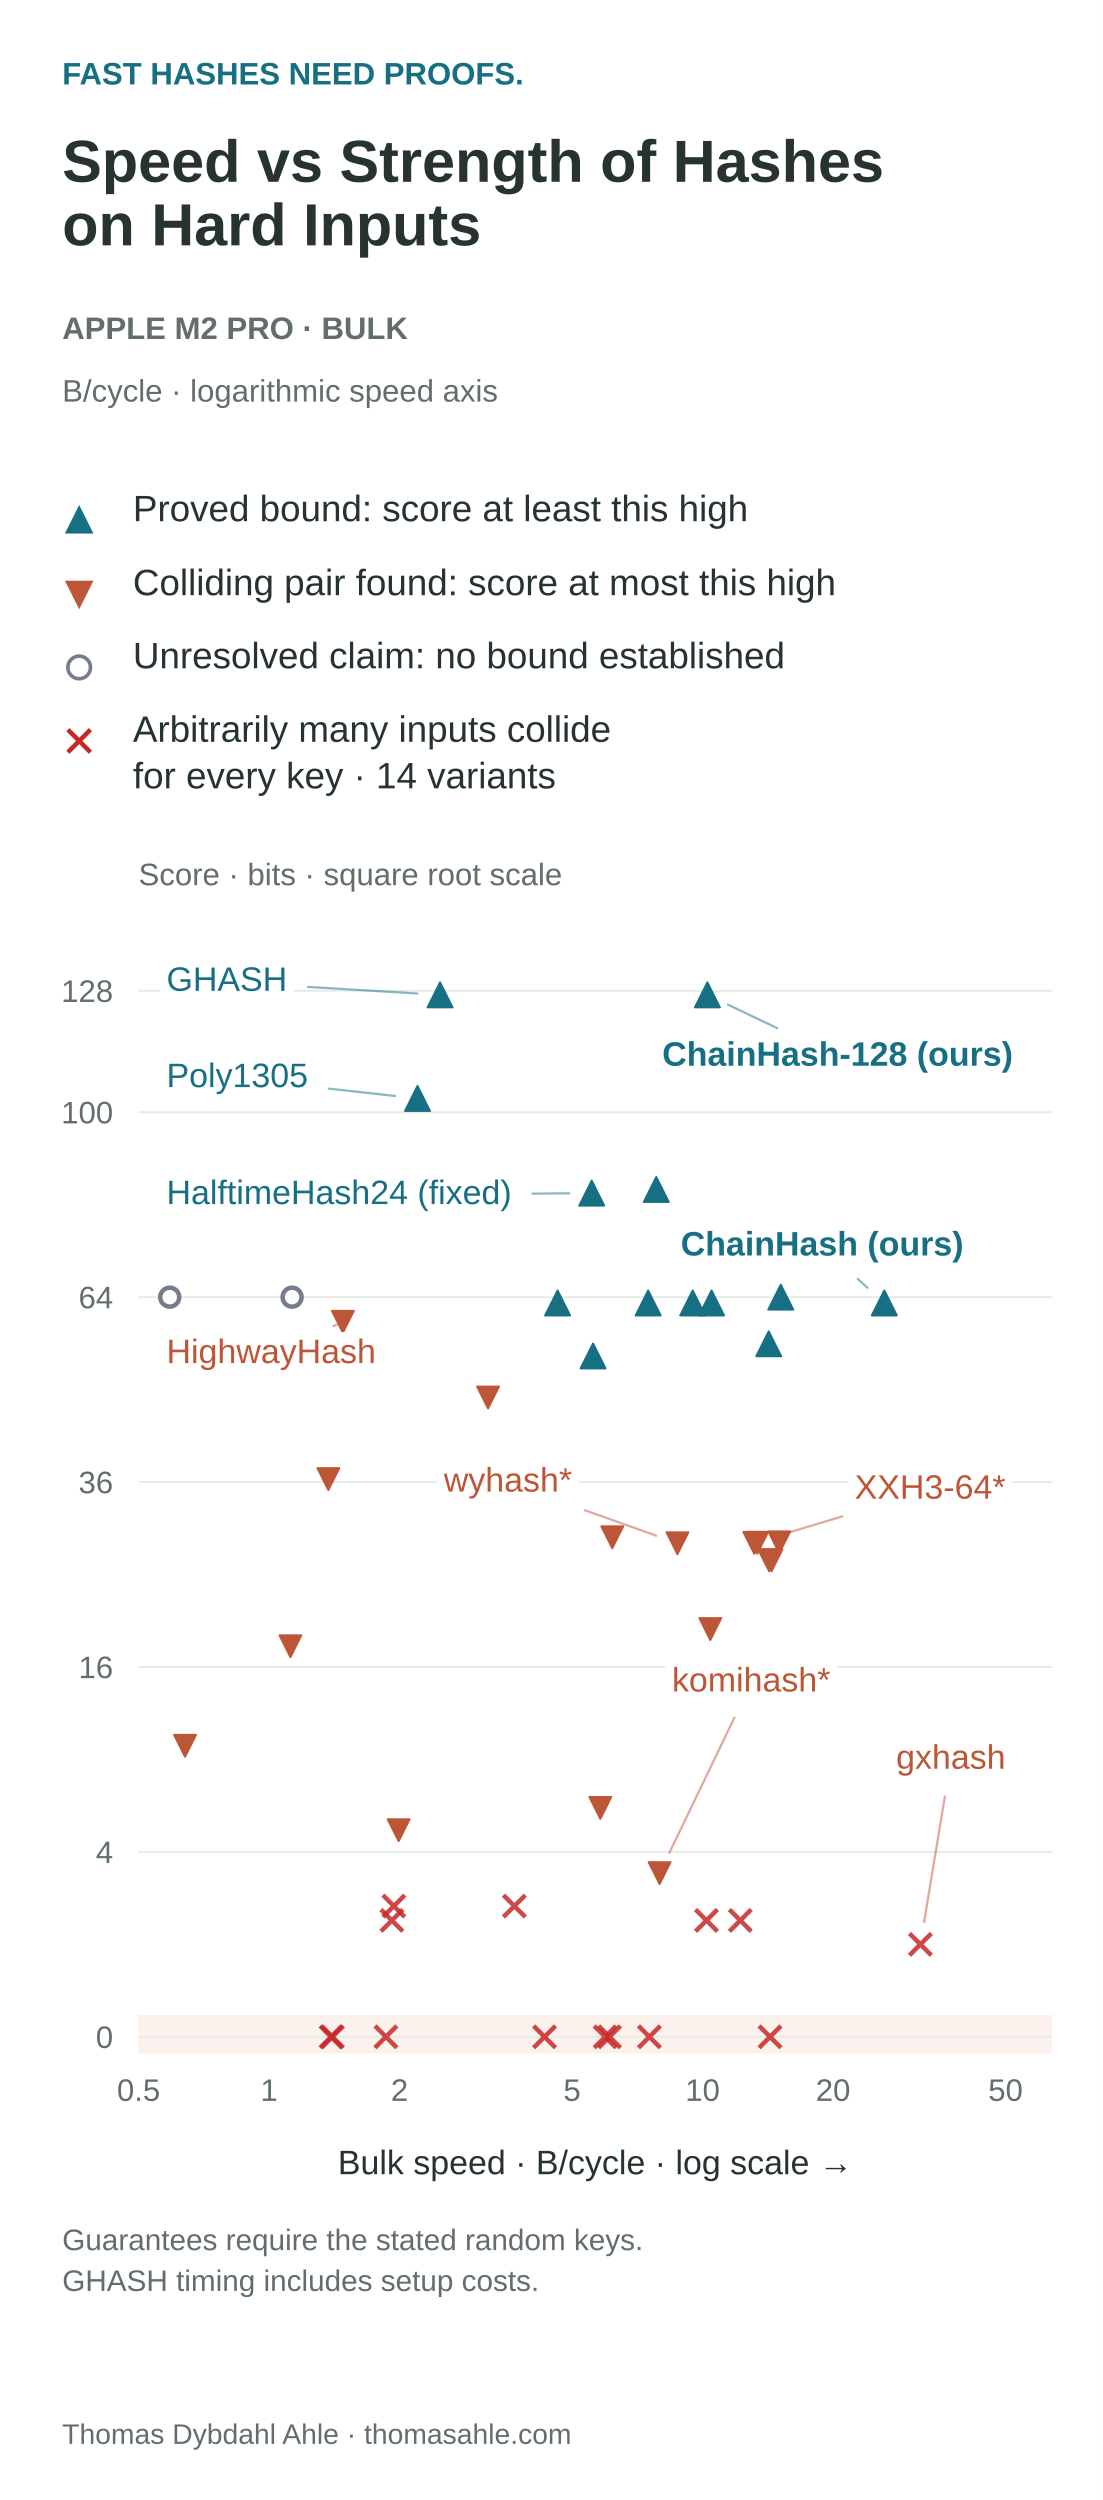
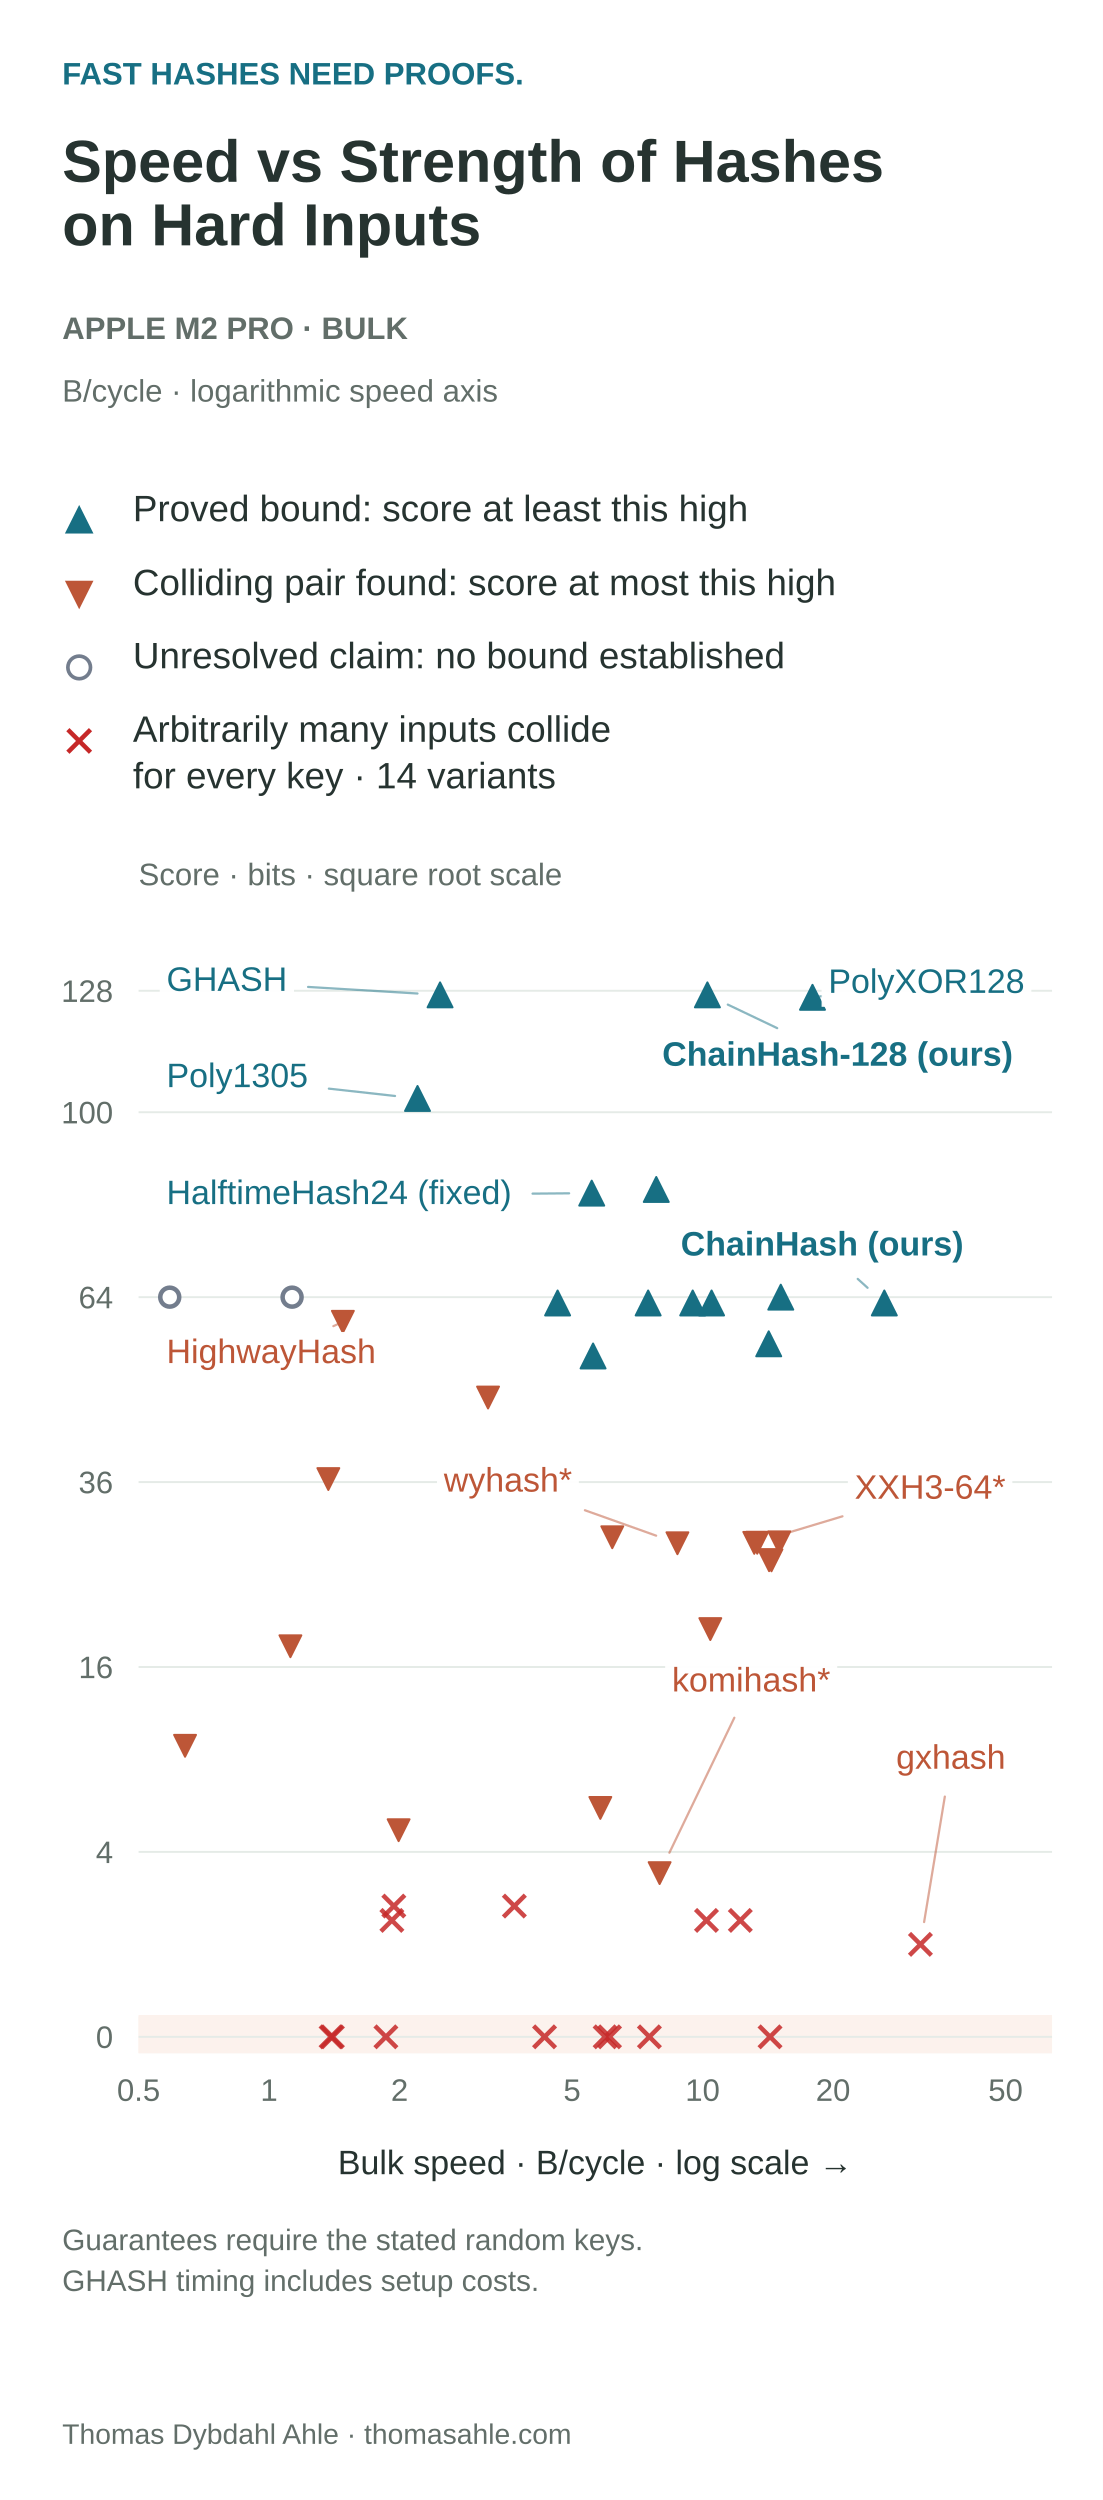
<svg xmlns="http://www.w3.org/2000/svg" xmlns:xlink="http://www.w3.org/1999/xlink" width="390pt" height="884pt" viewBox="0 0 390 884" version="1.1" role="img" aria-label="Speed vs Strength of Hashes on Hard Inputs: collision bounds versus bulk speed on APPLE M2 PRO. Square root collision-score scale; logarithmic speed axis.">
  <defs>
    <style type="text/css">*{stroke-linejoin: round; stroke-linecap: butt}</style>
  </defs>
  <g id="figure_1">
    <g id="patch_1">
      <path d="M 0 884  L 390 884  L 390 0  L 0 0  z " style="fill: #ffffff" />
    </g>
    <g id="axes_1">
      <g id="patch_2">
        <path d="M 49 726  L 372 726  L 372 333  L 49 333  z " style="fill: #ffffff" />
      </g>
      <g id="patch_3">
        <path d="M 49 726  L 372 726  L 372 712.996  L 49 712.996  z " clip-path="url(#peb24a7021e)" style="fill: #fcf2ed; stroke: #fcf2ed; stroke-linejoin: miter" />
      </g>
      <g id="matplotlib.axis_1">
        <g id="xtick_1">
          <g id="line2d_1" />
          <g id="text_1">
            <text style="font-size: 11px; font-family: 'Arial', 'DejaVu Sans', sans-serif; text-anchor: middle; fill: #626e69" x="49" y="742.874" transform="rotate(-0 49 742.8736)">0.5</text>
          </g>
        </g>
        <g id="xtick_2">
          <g id="line2d_2" />
          <g id="text_2">
            <text style="font-size: 11px; font-family: 'Arial', 'DejaVu Sans', sans-serif; text-anchor: middle; fill: #626e69" x="95.143" y="742.874" transform="rotate(-0 95.14286 742.8736)">1</text>
          </g>
        </g>
        <g id="xtick_3">
          <g id="line2d_3" />
          <g id="text_3">
            <text style="font-size: 11px; font-family: 'Arial', 'DejaVu Sans', sans-serif; text-anchor: middle; fill: #626e69" x="141.286" y="742.874" transform="rotate(-0 141.2857 742.8736)">2</text>
          </g>
        </g>
        <g id="xtick_4">
          <g id="line2d_4" />
          <g id="text_4">
            <text style="font-size: 11px; font-family: 'Arial', 'DejaVu Sans', sans-serif; text-anchor: middle; fill: #626e69" x="202.283" y="742.874" transform="rotate(-0 202.2833 742.8736)">5</text>
          </g>
        </g>
        <g id="xtick_5">
          <g id="line2d_5" />
          <g id="text_5">
            <text style="font-size: 11px; font-family: 'Arial', 'DejaVu Sans', sans-serif; text-anchor: middle; fill: #626e69" x="248.426" y="742.874" transform="rotate(-0 248.4261 742.8736)">10</text>
          </g>
        </g>
        <g id="xtick_6">
          <g id="line2d_6" />
          <g id="text_6">
            <text style="font-size: 11px; font-family: 'Arial', 'DejaVu Sans', sans-serif; text-anchor: middle; fill: #626e69" x="294.569" y="742.874" transform="rotate(-0 294.569 742.8736)">20</text>
          </g>
        </g>
        <g id="xtick_7">
          <g id="line2d_7" />
          <g id="text_7">
            <text style="font-size: 11px; font-family: 'Arial', 'DejaVu Sans', sans-serif; text-anchor: middle; fill: #626e69" x="355.567" y="742.874" transform="rotate(-0 355.5665 742.8736)">50</text>
          </g>
        </g>
        <g id="text_8">
          <text style="font-size: 12px; font-family: 'Arial', 'DejaVu Sans', sans-serif; text-anchor: middle; fill: #263330" x="210.5" y="768.795" transform="rotate(-0 210.5 768.7955)">Bulk speed · B/cycle · log scale  →</text>
        </g>
      </g>
      <g id="matplotlib.axis_2">
        <g id="ytick_1">
          <g id="line2d_8">
            <path d="M 49 720.221  L 372 720.221  " clip-path="url(#peb24a7021e)" style="fill: none; stroke: #e5ebe7; stroke-width: 0.7; stroke-linecap: square" />
          </g>
          <g id="line2d_9" />
          <g id="text_9">
            <text style="font-size: 11px; font-family: 'Arial', 'DejaVu Sans', sans-serif; text-anchor: end; fill: #626e69" x="40" y="724.157" transform="rotate(-0 40 724.1574)">0</text>
          </g>
        </g>
        <g id="ytick_2">
          <g id="line2d_10">
            <path d="M 49 654.834  L 372 654.834  " clip-path="url(#peb24a7021e)" style="fill: none; stroke: #e5ebe7; stroke-width: 0.7; stroke-linecap: square" />
          </g>
          <g id="line2d_11" />
          <g id="text_10">
            <text style="font-size: 11px; font-family: 'Arial', 'DejaVu Sans', sans-serif; text-anchor: end; fill: #626e69" x="40" y="658.771" transform="rotate(-0 40 658.7708)">4</text>
          </g>
        </g>
        <g id="ytick_3">
          <g id="line2d_12">
            <path d="M 49 589.447  L 372 589.447  " clip-path="url(#peb24a7021e)" style="fill: none; stroke: #e5ebe7; stroke-width: 0.7; stroke-linecap: square" />
          </g>
          <g id="line2d_13" />
          <g id="text_11">
            <text style="font-size: 11px; font-family: 'Arial', 'DejaVu Sans', sans-serif; text-anchor: end; fill: #626e69" x="40" y="593.384" transform="rotate(-0 40 593.3842)">16</text>
          </g>
        </g>
        <g id="ytick_4">
          <g id="line2d_14">
            <path d="M 49 524.061  L 372 524.061  " clip-path="url(#peb24a7021e)" style="fill: none; stroke: #e5ebe7; stroke-width: 0.7; stroke-linecap: square" />
          </g>
          <g id="line2d_15" />
          <g id="text_12">
            <text style="font-size: 11px; font-family: 'Arial', 'DejaVu Sans', sans-serif; text-anchor: end; fill: #626e69" x="40" y="527.998" transform="rotate(-0 40 527.9976)">36</text>
          </g>
        </g>
        <g id="ytick_5">
          <g id="line2d_16">
            <path d="M 49 458.674  L 372 458.674  " clip-path="url(#peb24a7021e)" style="fill: none; stroke: #e5ebe7; stroke-width: 0.7; stroke-linecap: square" />
          </g>
          <g id="line2d_17" />
          <g id="text_13">
            <text style="font-size: 11px; font-family: 'Arial', 'DejaVu Sans', sans-serif; text-anchor: end; fill: #626e69" x="40" y="462.611" transform="rotate(-0 40 462.6111)">64</text>
          </g>
        </g>
        <g id="ytick_6">
          <g id="line2d_18">
            <path d="M 49 393.288  L 372 393.288  " clip-path="url(#peb24a7021e)" style="fill: none; stroke: #e5ebe7; stroke-width: 0.7; stroke-linecap: square" />
          </g>
          <g id="line2d_19" />
          <g id="text_14">
            <text style="font-size: 11px; font-family: 'Arial', 'DejaVu Sans', sans-serif; text-anchor: end; fill: #626e69" x="40" y="397.224" transform="rotate(-0 40 397.2245)">100</text>
          </g>
        </g>
        <g id="ytick_7">
          <g id="line2d_20">
            <path d="M 49 350.338  L 372 350.338  " clip-path="url(#peb24a7021e)" style="fill: none; stroke: #e5ebe7; stroke-width: 0.7; stroke-linecap: square" />
          </g>
          <g id="line2d_21" />
          <g id="text_15">
            <text style="font-size: 11px; font-family: 'Arial', 'DejaVu Sans', sans-serif; text-anchor: end; fill: #626e69" x="40" y="354.275" transform="rotate(-0 40 354.275)">128</text>
          </g>
        </g>
      </g>
      <g id="point-city" data-point-id="city" data-speed="6.1" data-bits="0.0" tabindex="0" role="button" aria-label="CityHash64 v1.1.1: 0 bits; 6.1 B/cycle. Inspect result.">
        <defs>
          <path id="mdcb4f89927" d="M -3.873 3.873  L 3.873 -3.873  M -3.873 -3.873  L 3.873 3.873  " style="stroke: #c62828; stroke-opacity: 0.85; stroke-width: 1.6" />
        </defs>
        <g clip-path="url(#peb24a7021e)">
          <use xlink:href="#mdcb4f89927" x="215.521" y="720.221" style="fill: #c62828; fill-opacity: 0.85; stroke: #c62828; stroke-opacity: 0.85; stroke-width: 1.6" />
        </g>
        <circle cx="215.521" cy="720.221" r="12" fill="transparent" class="point-hit" />
        <circle cx="215.521" cy="720.221" r="10" fill="none" stroke="#263330" stroke-width="1.4" opacity="0" class="point-ring" />
      </g>
      <g id="point-farm" data-point-id="farm" data-speed="5.96" data-bits="0.0" tabindex="0" role="button" aria-label="FarmHash64 NA v1.1: 0 bits; 5.96 B/cycle. Inspect result.">
        <g clip-path="url(#peb24a7021e)">
          <use xlink:href="#mdcb4f89927" x="213.975" y="720.221" style="fill: #c62828; fill-opacity: 0.85; stroke: #c62828; stroke-opacity: 0.85; stroke-width: 1.6" />
        </g>
        <circle cx="213.975" cy="720.221" r="12" fill="transparent" class="point-hit" />
        <circle cx="213.975" cy="720.221" r="10" fill="none" stroke="#263330" stroke-width="1.4" opacity="0" class="point-ring" />
      </g>
      <g id="point-murmur" data-point-id="murmur" data-speed="1.92" data-bits="1.584962500721156" tabindex="0" role="button" aria-label="MurmurHash3 x64_128: at most 1.59 bits (cap); 1.92 B/cycle. Inspect result.">
        <g clip-path="url(#peb24a7021e)">
          <use xlink:href="#mdcb4f89927" x="138.568" y="679.061" style="fill: #c62828; fill-opacity: 0.85; stroke: #c62828; stroke-opacity: 0.85; stroke-width: 1.6" />
        </g>
        <circle cx="138.568" cy="679.061" r="12" fill="transparent" class="point-hit" />
        <circle cx="138.568" cy="679.061" r="10" fill="none" stroke="#263330" stroke-width="1.4" opacity="0" class="point-ring" />
      </g>
      <g id="point-mx3" data-point-id="mx3" data-speed="4.32" data-bits="0.0" tabindex="0" role="button" aria-label="mx3 v3: 0 bits; 4.32 B/cycle. Inspect result.">
        <g clip-path="url(#peb24a7021e)">
          <use xlink:href="#mdcb4f89927" x="192.552" y="720.221" style="fill: #c62828; fill-opacity: 0.85; stroke: #c62828; stroke-opacity: 0.85; stroke-width: 1.6" />
        </g>
        <circle cx="192.552" cy="720.221" r="12" fill="transparent" class="point-hit" />
        <circle cx="192.552" cy="720.221" r="10" fill="none" stroke="#263330" stroke-width="1.4" opacity="0" class="point-ring" />
      </g>
      <g id="point-fasthash-64" data-point-id="fasthash-64" data-speed="1.39" data-bits="0.0" tabindex="0" role="button" aria-label="fasthash-64: 0 bits; 1.39 B/cycle. Inspect result.">
        <g clip-path="url(#peb24a7021e)">
          <use xlink:href="#mdcb4f89927" x="117.065" y="720.221" style="fill: #c62828; fill-opacity: 0.85; stroke: #c62828; stroke-opacity: 0.85; stroke-width: 1.6" />
        </g>
        <circle cx="117.065" cy="720.221" r="12" fill="transparent" class="point-hit" />
        <circle cx="117.065" cy="720.221" r="10" fill="none" stroke="#263330" stroke-width="1.4" opacity="0" class="point-ring" />
      </g>
      <g id="point-fasthash-32" data-point-id="fasthash-32" data-speed="1.4" data-bits="0.0" tabindex="0" role="button" aria-label="fasthash-32: 0 bits; 1.4 B/cycle. Inspect result.">
        <g clip-path="url(#peb24a7021e)">
          <use xlink:href="#mdcb4f89927" x="117.542" y="720.221" style="fill: #c62828; fill-opacity: 0.85; stroke: #c62828; stroke-opacity: 0.85; stroke-width: 1.6" />
        </g>
        <circle cx="117.542" cy="720.221" r="12" fill="transparent" class="point-hit" />
        <circle cx="117.542" cy="720.221" r="10" fill="none" stroke="#263330" stroke-width="1.4" opacity="0" class="point-ring" />
      </g>
      <g id="point-muse" data-point-id="muse" data-speed="10.21" data-bits="1.584962500721156" tabindex="0" role="button" aria-label="MuseAir v0.3 (SMHasher3): at most 1.59 bits (cap); version-bound to v0.3; 10.21 B/cycle. Inspect result.">
        <g clip-path="url(#peb24a7021e)">
          <use xlink:href="#mdcb4f89927" x="249.81" y="679.061" style="fill: #c62828; fill-opacity: 0.85; stroke: #c62828; stroke-opacity: 0.85; stroke-width: 1.6" />
        </g>
        <circle cx="249.81" cy="679.061" r="12" fill="transparent" class="point-hit" />
        <circle cx="249.81" cy="679.061" r="10" fill="none" stroke="#263330" stroke-width="1.4" opacity="0" class="point-ring" />
      </g>
      <g id="point-muse-v2" data-point-id="muse-v2" data-speed="10.42" data-bits="19.4469" tabindex="0" role="button" aria-label="MuseAir v2 (crate 0.6.0): at most 19.45 bits (cap; sampled; 95% interval 19.43–19.46); 10.42 B/cycle. Inspect result.">
        <defs>
          <path id="mc9351b6c37" d="M -0 3.873  L 3.873 -3.873  L -3.873 -3.873  z " style="stroke: #bd5637; stroke-width: 0.7" />
        </defs>
        <g clip-path="url(#peb24a7021e)">
          <use xlink:href="#mc9351b6c37" x="251.165" y="576.048" style="fill: #bd5637; stroke: #bd5637; stroke-width: 0.7" />
        </g>
        <circle cx="251.165" cy="576.048" r="12" fill="transparent" class="point-hit" />
        <circle cx="251.165" cy="576.048" r="10" fill="none" stroke="#263330" stroke-width="1.4" opacity="0" class="point-ring" />
      </g>
      <g id="point-komi" data-point-id="komi" data-speed="7.96" data-bits="3.13512916189466" tabindex="0" role="button" aria-label="komihash v5.27 / v5.34: at most 3.14 bits (cap; sampled); 7.96 B/cycle. Inspect result.">
        <g clip-path="url(#peb24a7021e)">
          <use xlink:href="#mc9351b6c37" x="233.238" y="662.333" style="fill: #bd5637; stroke: #bd5637; stroke-width: 0.7" />
        </g>
        <circle cx="233.238" cy="662.333" r="12" fill="transparent" class="point-hit" />
        <circle cx="233.238" cy="662.333" r="10" fill="none" stroke="#263330" stroke-width="1.4" opacity="0" class="point-ring" />
      </g>
      <g id="point-t1ha" data-point-id="t1ha" data-speed="6.19" data-bits="29.1928" tabindex="0" role="button" aria-label="t1ha2_atonce-64 v2.1.4: at most 29.19 bits (cap; sampled); conditional-rate 95% ≈ ±0.0004 bits; 6.19 B/cycle. Inspect result.">
        <g clip-path="url(#peb24a7021e)">
          <use xlink:href="#mc9351b6c37" x="216.496" y="543.578" style="fill: #bd5637; stroke: #bd5637; stroke-width: 0.7" />
        </g>
        <circle cx="216.496" cy="543.578" r="12" fill="transparent" class="point-hit" />
        <circle cx="216.496" cy="543.578" r="10" fill="none" stroke="#263330" stroke-width="1.4" opacity="0" class="point-ring" />
      </g>
      <g id="point-a5" data-point-id="a5" data-speed="3.2" data-bits="47.80910046980944" tabindex="0" role="button" aria-label="a5hash v5.21, 64-bit: at most 47.81 bits (cap); 3.2 B/cycle. Inspect result.">
        <g clip-path="url(#peb24a7021e)">
          <use xlink:href="#mc9351b6c37" x="172.574" y="494.166" style="fill: #bd5637; stroke: #bd5637; stroke-width: 0.7" />
        </g>
        <circle cx="172.574" cy="494.166" r="12" fill="transparent" class="point-hit" />
        <circle cx="172.574" cy="494.166" r="10" fill="none" stroke="#263330" stroke-width="1.4" opacity="0" class="point-ring" />
      </g>
      <g id="point-a5wide" data-point-id="a5wide" data-speed="12.22" data-bits="1.584962500721156" tabindex="0" role="button" aria-label="a5hash v5.21, 128-bit: at most 1.59 bits (cap); 12.22 B/cycle. Inspect result.">
        <g clip-path="url(#peb24a7021e)">
          <use xlink:href="#mdcb4f89927" x="261.773" y="679.061" style="fill: #c62828; fill-opacity: 0.85; stroke: #c62828; stroke-opacity: 0.85; stroke-width: 1.6" />
        </g>
        <circle cx="261.773" cy="679.061" r="12" fill="transparent" class="point-hit" />
        <circle cx="261.773" cy="679.061" r="10" fill="none" stroke="#263330" stroke-width="1.4" opacity="0" class="point-ring" />
      </g>
      <g id="point-wyhash" data-point-id="wyhash" data-speed="8.75" data-bits="28.497" tabindex="0" role="button" aria-label="wyhash final v4.3: at most 28.5 bits (cap; sampled); 95% Poisson interval [28.4, 28.6]; 8.75 B/cycle. Inspect result.">
        <g clip-path="url(#peb24a7021e)">
          <use xlink:href="#mc9351b6c37" x="239.537" y="545.695" style="fill: #bd5637; stroke: #bd5637; stroke-width: 0.7" />
        </g>
        <circle cx="239.537" cy="545.695" r="12" fill="transparent" class="point-hit" />
        <circle cx="239.537" cy="545.695" r="10" fill="none" stroke="#263330" stroke-width="1.4" opacity="0" class="point-ring" />
      </g>
      <g id="point-rapid3" data-point-id="rapid3" data-speed="15.03" data-bits="28.606" tabindex="0" role="button" aria-label="rapidhash v3: at most 28.6 bits (cap; sampled); 95% Poisson interval [28.5, 28.7]; 15.03 B/cycle. Inspect result.">
        <g clip-path="url(#peb24a7021e)">
          <use xlink:href="#mc9351b6c37" x="275.551" y="545.362" style="fill: #bd5637; stroke: #bd5637; stroke-width: 0.7" />
        </g>
        <circle cx="275.551" cy="545.362" r="12" fill="transparent" class="point-hit" />
        <circle cx="275.551" cy="545.362" r="10" fill="none" stroke="#263330" stroke-width="1.4" opacity="0" class="point-ring" />
      </g>
      <g id="point-foldhash-fast" data-point-id="foldhash-fast" data-speed="14.24" data-bits="26.57111644798981" tabindex="0" role="button" aria-label="foldhash-fast 0.2.0: at most 26.5711 bits (cap; sampled); 95% Poisson [26.5173, 26.6255]; 14.24 B/cycle. Inspect result.">
        <g clip-path="url(#peb24a7021e)">
          <use xlink:href="#mc9351b6c37" x="271.957" y="551.696" style="fill: #bd5637; stroke: #bd5637; stroke-width: 0.7" />
        </g>
        <circle cx="271.957" cy="551.696" r="12" fill="transparent" class="point-hit" />
        <circle cx="271.957" cy="551.696" r="10" fill="none" stroke="#263330" stroke-width="1.4" opacity="0" class="point-ring" />
      </g>
      <g id="point-foldhash-quality" data-point-id="foldhash-quality" data-speed="14.42" data-bits="26.557056504151273" tabindex="0" role="button" aria-label="foldhash-quality 0.2.0: at most 26.5571 bits (cap; sampled); 95% Poisson [26.4499, 26.6663]; 14.42 B/cycle. Inspect result.">
        <g clip-path="url(#peb24a7021e)">
          <use xlink:href="#mc9351b6c37" x="272.793" y="551.74" style="fill: #bd5637; stroke: #bd5637; stroke-width: 0.7" />
        </g>
        <circle cx="272.793" cy="551.74" r="12" fill="transparent" class="point-hit" />
        <circle cx="272.793" cy="551.74" r="10" fill="none" stroke="#263330" stroke-width="1.4" opacity="0" class="point-ring" />
      </g>
      <g id="point-mum" data-point-id="mum" data-speed="7.54" data-bits="0.0" tabindex="0" role="button" aria-label="MUM v3: 0 bits; 7.54 B/cycle. Inspect result.">
        <g clip-path="url(#peb24a7021e)">
          <use xlink:href="#mdcb4f89927" x="229.629" y="720.221" style="fill: #c62828; fill-opacity: 0.85; stroke: #c62828; stroke-opacity: 0.85; stroke-width: 1.6" />
        </g>
        <circle cx="229.629" cy="720.221" r="12" fill="transparent" class="point-hit" />
        <circle cx="229.629" cy="720.221" r="10" fill="none" stroke="#263330" stroke-width="1.4" opacity="0" class="point-ring" />
      </g>
      <g id="point-mir" data-point-id="mir" data-speed="1.86" data-bits="0.0" tabindex="0" role="button" aria-label="mir.exact / mir.inexact: 0 bits; 1.86 B/cycle. Inspect result.">
        <g clip-path="url(#peb24a7021e)">
          <use xlink:href="#mdcb4f89927" x="136.455" y="720.221" style="fill: #c62828; fill-opacity: 0.85; stroke: #c62828; stroke-opacity: 0.85; stroke-width: 1.6" />
        </g>
        <circle cx="136.455" cy="720.221" r="12" fill="transparent" class="point-hit" />
        <circle cx="136.455" cy="720.221" r="10" fill="none" stroke="#263330" stroke-width="1.4" opacity="0" class="point-ring" />
      </g>
      <g id="point-xxh3-64" data-point-id="xxh3-64" data-speed="13.16" data-bits="28.543" tabindex="0" role="button" aria-label="XXH3-64 0.8.3: at most 28.5 bits (cap; sampled); 95% Poisson interval [28.4, 28.7]; 13.16 B/cycle. Inspect result.">
        <g clip-path="url(#peb24a7021e)">
          <use xlink:href="#mc9351b6c37" x="266.706" y="545.555" style="fill: #bd5637; stroke: #bd5637; stroke-width: 0.7" />
        </g>
        <circle cx="266.706" cy="545.555" r="12" fill="transparent" class="point-hit" />
        <circle cx="266.706" cy="545.555" r="10" fill="none" stroke="#263330" stroke-width="1.4" opacity="0" class="point-ring" />
      </g>
      <g id="point-xxh3-128" data-point-id="xxh3-128" data-speed="13.37" data-bits="28.556" tabindex="0" role="button" aria-label="XXH3-128 0.8.3: at most 28.6 bits (cap; sampled); 95% Poisson interval [28.4, 28.7]; 13.37 B/cycle. Inspect result.">
        <g clip-path="url(#peb24a7021e)">
          <use xlink:href="#mc9351b6c37" x="267.76" y="545.515" style="fill: #bd5637; stroke: #bd5637; stroke-width: 0.7" />
        </g>
        <circle cx="267.76" cy="545.515" r="12" fill="transparent" class="point-hit" />
        <circle cx="267.76" cy="545.515" r="10" fill="none" stroke="#263330" stroke-width="1.4" opacity="0" class="point-ring" />
      </g>
      <g id="point-highway" data-point-id="highway" data-speed="1.48" data-bits="59.8075787461754" tabindex="0" role="button" aria-label="HighwayHash-64, frozen: at most 59.81 bits (cap); 1.48 B/cycle. Inspect result.">
        <g clip-path="url(#peb24a7021e)">
          <use xlink:href="#mc9351b6c37" x="121.241" y="467.386" style="fill: #bd5637; stroke: #bd5637; stroke-width: 0.7" />
        </g>
        <circle cx="121.241" cy="467.386" r="12" fill="transparent" class="point-hit" />
        <circle cx="121.241" cy="467.386" r="10" fill="none" stroke="#263330" stroke-width="1.4" opacity="0" class="point-ring" />
      </g>
      <g id="point-spooky" data-point-id="spooky" data-speed="5.81" data-bits="6.129270753827899" tabindex="0" role="button" aria-label="SpookyHash V2-64: at most 6.13 bits (cap; sampled); 5.81 B/cycle. Inspect result.">
        <g clip-path="url(#peb24a7021e)">
          <use xlink:href="#mc9351b6c37" x="212.278" y="639.281" style="fill: #bd5637; stroke: #bd5637; stroke-width: 0.7" />
        </g>
        <circle cx="212.278" cy="639.281" r="12" fill="transparent" class="point-hit" />
        <circle cx="212.278" cy="639.281" r="10" fill="none" stroke="#263330" stroke-width="1.4" opacity="0" class="point-ring" />
      </g>
      <g id="point-pengyhash" data-point-id="pengyhash" data-speed="3.68" data-bits="2.0" tabindex="0" role="button" aria-label="pengyhash v0.3: at most 2 bits (cap); 3.68 B/cycle. Inspect result.">
        <g clip-path="url(#peb24a7021e)">
          <use xlink:href="#mdcb4f89927" x="181.878" y="673.985" style="fill: #c62828; fill-opacity: 0.85; stroke: #c62828; stroke-opacity: 0.85; stroke-width: 1.6" />
        </g>
        <circle cx="181.878" cy="673.985" r="12" fill="transparent" class="point-hit" />
        <circle cx="181.878" cy="673.985" r="10" fill="none" stroke="#263330" stroke-width="1.4" opacity="0" class="point-ring" />
      </g>
      <g id="point-nmhash32" data-point-id="nmhash32" data-speed="1.99" data-bits="4.993026634712533" tabindex="0" role="button" aria-label="nmhash32 v2: at most 4.994 bits (cap); 1.99 B/cycle. Inspect result.">
        <g clip-path="url(#peb24a7021e)">
          <use xlink:href="#mc9351b6c37" x="140.952" y="647.167" style="fill: #bd5637; stroke: #bd5637; stroke-width: 0.7" />
        </g>
        <circle cx="140.952" cy="647.167" r="12" fill="transparent" class="point-hit" />
        <circle cx="140.952" cy="647.167" r="10" fill="none" stroke="#263330" stroke-width="1.4" opacity="0" class="point-ring" />
      </g>
      <g id="point-nmhash32x" data-point-id="nmhash32x" data-speed="1.94" data-bits="2.0" tabindex="0" role="button" aria-label="nmhash32x v2: at most 2 bits (cap); 1.94 B/cycle. Inspect result.">
        <g clip-path="url(#peb24a7021e)">
          <use xlink:href="#mdcb4f89927" x="139.258" y="673.985" style="fill: #c62828; fill-opacity: 0.85; stroke: #c62828; stroke-opacity: 0.85; stroke-width: 1.6" />
        </g>
        <circle cx="139.258" cy="673.985" r="12" fill="transparent" class="point-hit" />
        <circle cx="139.258" cy="673.985" r="10" fill="none" stroke="#263330" stroke-width="1.4" opacity="0" class="point-ring" />
      </g>
      <g id="point-gx" data-point-id="gx" data-speed="31.81" data-bits="1.0" tabindex="0" role="button" aria-label="gxhash-64 v3.5.0: at most 1 bits (cap); 31.81 B/cycle. Inspect result.">
        <g clip-path="url(#peb24a7021e)">
          <use xlink:href="#mdcb4f89927" x="325.461" y="687.527" style="fill: #c62828; fill-opacity: 0.85; stroke: #c62828; stroke-opacity: 0.85; stroke-width: 1.6" />
        </g>
        <circle cx="325.461" cy="687.527" r="12" fill="transparent" class="point-hit" />
        <circle cx="325.461" cy="687.527" r="10" fill="none" stroke="#263330" stroke-width="1.4" opacity="0" class="point-ring" />
      </g>
      <g id="point-ahash" data-point-id="ahash" data-speed="1.12" data-bits="17.844" tabindex="0" role="button" aria-label="aHash 0.8.12, AES path: at most 17.84 bits (cap; sampled); 95% interval 17.84–17.85; 1.12 B/cycle. Inspect result.">
        <g clip-path="url(#peb24a7021e)">
          <use xlink:href="#mc9351b6c37" x="102.687" y="582.117" style="fill: #bd5637; stroke: #bd5637; stroke-width: 0.7" />
        </g>
        <circle cx="102.687" cy="582.117" r="12" fill="transparent" class="point-hit" />
        <circle cx="102.687" cy="582.117" r="10" fill="none" stroke="#263330" stroke-width="1.4" opacity="0" class="point-ring" />
      </g>
      <g id="point-siphash-1-3" data-point-id="siphash-1-3" data-speed="1.13" data-bits="64" tabindex="0" role="button" aria-label="SipHash-1-3: 64 bits · cryptographic assumption; best known attack far below 2^-64 (see records/README.html); 1.13 B/cycle. Inspect result.">
        <defs>
          <path id="m716f67a578" d="M 0 3.354  C 0.89 3.354 1.743 3.001 2.372 2.372  C 3.001 1.743 3.354 0.89 3.354 0  C 3.354 -0.89 3.001 -1.743 2.372 -2.372  C 1.743 -3.001 0.89 -3.354 0 -3.354  C -0.89 -3.354 -1.743 -3.001 -2.372 -2.372  C -3.001 -1.743 -3.354 -0.89 -3.354 0  C -3.354 0.89 -3.001 1.743 -2.372 2.372  C -1.743 3.001 -0.89 3.354 0 3.354  z " style="stroke: #737d8d; stroke-width: 1.6" />
        </defs>
        <g clip-path="url(#peb24a7021e)">
          <use xlink:href="#m716f67a578" x="103.279" y="458.674" style="fill: #ffffff; stroke: #737d8d; stroke-width: 1.6" />
        </g>
        <circle cx="103.279" cy="458.674" r="12" fill="transparent" class="point-hit" />
        <circle cx="103.279" cy="458.674" r="10" fill="none" stroke="#263330" stroke-width="1.4" opacity="0" class="point-ring" />
      </g>
      <g id="point-siphash-2-4" data-point-id="siphash-2-4" data-speed="0.59" data-bits="64" tabindex="0" role="button" aria-label="SipHash-2-4: 64 bits · cryptographic assumption; best known attack far below 2^-64 (see records/README.html); 0.59 B/cycle. Inspect result.">
        <g clip-path="url(#peb24a7021e)">
          <use xlink:href="#m716f67a578" x="60.018" y="458.674" style="fill: #ffffff; stroke: #737d8d; stroke-width: 1.6" />
        </g>
        <circle cx="60.018" cy="458.674" r="12" fill="transparent" class="point-hit" />
        <circle cx="60.018" cy="458.674" r="10" fill="none" stroke="#263330" stroke-width="1.4" opacity="0" class="point-ring" />
      </g>
      <g id="point-halftime24" data-point-id="halftime24" data-speed="1.37" data-bits="36.39231742277876" tabindex="0" role="button" aria-label="HalftimeHash24 (shipped advanced 24-byte API): at most 36.4 bits (cap; counted 2^-32 key class for a fixed equal-length pair, sampled 2^-31.95); 1.37 B/cycle. Inspect result.">
        <g clip-path="url(#peb24a7021e)">
          <use xlink:href="#mc9351b6c37" x="116.1" y="522.995" style="fill: #bd5637; stroke: #bd5637; stroke-width: 0.7" />
        </g>
        <circle cx="116.1" cy="522.995" r="12" fill="transparent" class="point-hit" />
        <circle cx="116.1" cy="522.995" r="10" fill="none" stroke="#263330" stroke-width="1.4" opacity="0" class="point-ring" />
      </g>
      <g id="point-abseil-hash" data-point-id="abseil-hash" data-speed="14.31" data-bits="0.0" tabindex="0" role="button" aria-label="absl::Hash (abseil-cpp 20260817.0 / HEAD 73d2688): 0 bits (key-free pair at L = 1); 14.31 B/cycle. Inspect result.">
        <g clip-path="url(#peb24a7021e)">
          <use xlink:href="#mdcb4f89927" x="272.283" y="720.221" style="fill: #c62828; fill-opacity: 0.85; stroke: #c62828; stroke-opacity: 0.85; stroke-width: 1.6" />
        </g>
        <circle cx="272.283" cy="720.221" r="12" fill="transparent" class="point-hit" />
        <circle cx="272.283" cy="720.221" r="10" fill="none" stroke="#263330" stroke-width="1.4" opacity="0" class="point-ring" />
      </g>
      <g id="point-dotnet-marvin" data-point-id="dotnet-marvin" data-speed="0.64" data-bits="9.907221893728378" tabindex="0" role="button" aria-label="Marvin32 (.NET 10 string.GetHashCode): at most 9.91 bits (sampled cap); 95% Poisson interval [9.9063, 9.9082]; 0.64 B/cycle. Inspect result.">
        <g clip-path="url(#peb24a7021e)">
          <use xlink:href="#mc9351b6c37" x="65.433" y="617.316" style="fill: #bd5637; stroke: #bd5637; stroke-width: 0.7" />
        </g>
        <circle cx="65.433" cy="617.316" r="12" fill="transparent" class="point-hit" />
        <circle cx="65.433" cy="617.316" r="10" fill="none" stroke="#263330" stroke-width="1.4" opacity="0" class="point-ring" />
      </g>
      <g id="point-polymur" data-point-id="polymur" data-speed="5.59" data-bits="54.22679349755191" tabindex="0" role="button" aria-label="PolymurHash 2.0: ≥ 54.2267 bits (proved); 5.59 B/cycle. Inspect result.">
        <defs>
          <path id="m63c7f8ab11" d="M 0 -4.416  L -4.416 4.416  L 4.416 4.416  z " style="stroke: #176f83; stroke-width: 0.7" />
        </defs>
        <g clip-path="url(#peb24a7021e)">
          <use xlink:href="#m63c7f8ab11" x="209.709" y="479.471" style="fill: #176f83; stroke: #176f83; stroke-width: 0.7" />
        </g>
        <circle cx="209.709" cy="479.471" r="12" fill="transparent" class="point-hit" />
        <circle cx="209.709" cy="479.471" r="10" fill="none" stroke="#263330" stroke-width="1.4" opacity="0" class="point-ring" />
      </g>
      <g id="point-poly1305" data-point-id="poly1305" data-speed="2.2" data-bits="103" tabindex="0" role="button" aria-label="Poly1305: ≥ 103 bits (proved); 2.2 B/cycle. Inspect result.">
        <g clip-path="url(#peb24a7021e)">
          <use xlink:href="#m63c7f8ab11" x="147.631" y="388.42" style="fill: #176f83; stroke: #176f83; stroke-width: 0.7" />
        </g>
        <circle cx="147.631" cy="388.42" r="12" fill="transparent" class="point-hit" />
        <circle cx="147.631" cy="388.42" r="10" fill="none" stroke="#263330" stroke-width="1.4" opacity="0" class="point-ring" />
      </g>
      <g id="point-ghash" data-point-id="ghash" data-speed="2.48" data-bits="127" tabindex="0" role="button" aria-label="GHASH: ≥ 127 bits (proved); 2.48 B/cycle. Inspect result.">
        <g clip-path="url(#peb24a7021e)">
          <use xlink:href="#m63c7f8ab11" x="155.606" y="351.786" style="fill: #176f83; stroke: #176f83; stroke-width: 0.7" />
        </g>
        <circle cx="155.606" cy="351.786" r="12" fill="transparent" class="point-hit" />
        <circle cx="155.606" cy="351.786" r="10" fill="none" stroke="#263330" stroke-width="1.4" opacity="0" class="point-ring" />
      </g>
      <g id="point-halftimehash-64" data-point-id="halftimehash-64" data-speed="4.63" data-bits="63" tabindex="0" role="button" aria-label="HalftimeHash 64: ≥ 63 bits (proved); 4.63 B/cycle. Inspect result.">
        <g clip-path="url(#peb24a7021e)">
          <use xlink:href="#m63c7f8ab11" x="197.165" y="460.726" style="fill: #176f83; stroke: #176f83; stroke-width: 0.7" />
        </g>
        <circle cx="197.165" cy="460.726" r="12" fill="transparent" class="point-hit" />
        <circle cx="197.165" cy="460.726" r="10" fill="none" stroke="#263330" stroke-width="1.4" opacity="0" class="point-ring" />
      </g>
      <g id="point-halftimehash-128" data-point-id="halftimehash-128" data-speed="9.49" data-bits="63" tabindex="0" role="button" aria-label="HalftimeHash 128: ≥ 63 bits (proved); 9.49 B/cycle. Inspect result.">
        <g clip-path="url(#peb24a7021e)">
          <use xlink:href="#m63c7f8ab11" x="244.941" y="460.726" style="fill: #176f83; stroke: #176f83; stroke-width: 0.7" />
        </g>
        <circle cx="244.941" cy="460.726" r="12" fill="transparent" class="point-hit" />
        <circle cx="244.941" cy="460.726" r="10" fill="none" stroke="#263330" stroke-width="1.4" opacity="0" class="point-ring" />
      </g>
      <g id="point-halftimehash-256" data-point-id="halftimehash-256" data-speed="10.49" data-bits="63" tabindex="0" role="button" aria-label="HalftimeHash 256: ≥ 63 bits (proved); 10.49 B/cycle. Inspect result.">
        <g clip-path="url(#peb24a7021e)">
          <use xlink:href="#m63c7f8ab11" x="251.611" y="460.726" style="fill: #176f83; stroke: #176f83; stroke-width: 0.7" />
        </g>
        <circle cx="251.611" cy="460.726" r="12" fill="transparent" class="point-hit" />
        <circle cx="251.611" cy="460.726" r="10" fill="none" stroke="#263330" stroke-width="1.4" opacity="0" class="point-ring" />
      </g>
      <g id="point-halftimehash-512" data-point-id="halftimehash-512" data-speed="7.49" data-bits="63" tabindex="0" role="button" aria-label="HalftimeHash 512: ≥ 63 bits (proved); 7.49 B/cycle. Inspect result.">
        <g clip-path="url(#peb24a7021e)">
          <use xlink:href="#m63c7f8ab11" x="229.186" y="460.726" style="fill: #176f83; stroke: #176f83; stroke-width: 0.7" />
        </g>
        <circle cx="229.186" cy="460.726" r="12" fill="transparent" class="point-hit" />
        <circle cx="229.186" cy="460.726" r="10" fill="none" stroke="#263330" stroke-width="1.4" opacity="0" class="point-ring" />
      </g>
      <g id="point-umash" data-point-id="umash" data-speed="14.21" data-bits="56.18" tabindex="0" role="button" aria-label="UMASH-64: ≥ 56.18 bits; 14.21 B/cycle. Inspect result.">
        <g clip-path="url(#peb24a7021e)">
          <use xlink:href="#m63c7f8ab11" x="271.816" y="475.174" style="fill: #176f83; stroke: #176f83; stroke-width: 0.7" />
        </g>
        <circle cx="271.816" cy="475.174" r="12" fill="transparent" class="point-hit" />
        <circle cx="271.816" cy="475.174" r="10" fill="none" stroke="#263330" stroke-width="1.4" opacity="0" class="point-ring" />
      </g>
      <g id="point-umash128" data-point-id="umash128" data-speed="7.82" data-bits="83.99" tabindex="0" role="button" aria-label="UMASH-128 fingerprint: ≥ 84 bits on L ≤ 2^46; 7.82 B/cycle. Inspect result.">
        <g clip-path="url(#peb24a7021e)">
          <use xlink:href="#m63c7f8ab11" x="232.056" y="420.599" style="fill: #176f83; stroke: #176f83; stroke-width: 0.7" />
        </g>
        <circle cx="232.056" cy="420.599" r="12" fill="transparent" class="point-hit" />
        <circle cx="232.056" cy="420.599" r="10" fill="none" stroke="#263330" stroke-width="1.4" opacity="0" class="point-ring" />
      </g>
      <g id="point-clhash" data-point-id="clhash" data-speed="15.15" data-bits="64" tabindex="0" role="button" aria-label="CLHASH: ≥ 64 bits (proved); 15.15 B/cycle. Inspect result.">
        <g clip-path="url(#peb24a7021e)">
          <use xlink:href="#m63c7f8ab11" x="276.08" y="458.674" style="fill: #176f83; stroke: #176f83; stroke-width: 0.7" />
        </g>
        <circle cx="276.08" cy="458.674" r="12" fill="transparent" class="point-hit" />
        <circle cx="276.08" cy="458.674" r="10" fill="none" stroke="#263330" stroke-width="1.4" opacity="0" class="point-ring" />
      </g>
      <g id="point-chainhash" data-point-id="chainhash" data-speed="26.26" data-bits="63.0" tabindex="0" role="button" aria-label="ChainHash (ours): ≥ 63 bits; 26.26 B/cycle. Inspect result.">
        <g clip-path="url(#peb24a7021e)">
          <use xlink:href="#m63c7f8ab11" x="312.697" y="460.726" style="fill: #176f83; stroke: #176f83; stroke-width: 0.7" />
        </g>
        <circle cx="312.697" cy="460.726" r="12" fill="transparent" class="point-hit" />
        <circle cx="312.697" cy="460.726" r="10" fill="none" stroke="#263330" stroke-width="1.4" opacity="0" class="point-ring" />
      </g>
      <g id="point-halftime24-fixed" data-point-id="halftime24-fixed" data-speed="5.55" data-bits="83.27" tabindex="0" role="button" aria-label="HalftimeHash24, repaired encoder (not shipped): ≥ 83.27 bits (proved); 5.55 B/cycle. Inspect result.">
        <g clip-path="url(#peb24a7021e)">
          <use xlink:href="#m63c7f8ab11" x="209.231" y="421.886" style="fill: #176f83; stroke: #176f83; stroke-width: 0.7" />
        </g>
        <circle cx="209.231" cy="421.886" r="12" fill="transparent" class="point-hit" />
        <circle cx="209.231" cy="421.886" r="10" fill="none" stroke="#263330" stroke-width="1.4" opacity="0" class="point-ring" />
      </g>
      <g id="point-chainhash128" data-point-id="chainhash128" data-speed="10.26" data-bits="127" tabindex="0" role="button" aria-label="ChainHash-128 (ours): ≥ 127 bits; 10.26 B/cycle. Inspect result.">
        <g clip-path="url(#peb24a7021e)">
          <use xlink:href="#m63c7f8ab11" x="250.135" y="351.786" style="fill: #176f83; stroke: #176f83; stroke-width: 0.7" />
        </g>
        <circle cx="250.135" cy="351.786" r="12" fill="transparent" class="point-hit" />
        <circle cx="250.135" cy="351.786" r="10" fill="none" stroke="#263330" stroke-width="1.4" opacity="0" class="point-ring" />
      </g>
+       <g id="point-polyxor" data-point-id="polyxor" data-speed="17.93" data-bits="126.41" tabindex="0" role="button" aria-label="PolyXOR128 0.1.0: ≥ 126.41 bits (proved); 17.93 B/cycle. Inspect result.">
+         <g clip-path="url(#peb24a7021e)">
+           <use xlink:href="#m63c7f8ab11" x="287.296" y="352.643" style="fill: #176f83; stroke: #176f83; stroke-width: 0.7" />
+         </g>
+         <circle cx="287.296" cy="352.643" r="12" fill="transparent" class="point-hit" />
+         <circle cx="287.296" cy="352.643" r="10" fill="none" stroke="#263330" stroke-width="1.4" opacity="0" class="point-ring" />
+       </g>
      <g id="leader-wyhash" data-leader-for="wyhash">
        <path d="M 206.829 534.028  Q 219.416 538.518 232.003 543.008  " style="fill: none; opacity: 0.5; stroke: #bd5637; stroke-width: 0.8; stroke-linecap: round" />
      </g>
      <g id="label-wyhash" data-label-for="wyhash" data-label-key="wyhash">
        <g id="patch_4">
          <path d="M 154.527 532.347  L 204.683 532.347  L 204.683 516.286  L 154.527 516.286  z " style="fill: #ffffff; opacity: 0.96" />
        </g>
        <text style="font-size: 12px; font-family: 'Arial', 'DejaVu Sans', sans-serif; text-anchor: end; fill: #bd5637" x="202.283" y="527.421" transform="rotate(-0 202.2833 527.4212)">wyhash*</text>
      </g>
      <g id="leader-gx" data-leader-for="gx">
        <path d="M 334.092 635.279  Q 330.428 657.457 326.765 679.635  " style="fill: none; opacity: 0.5; stroke: #bd5637; stroke-width: 0.8; stroke-linecap: round" />
      </g>
      <g id="label-gx" data-label-for="gx" data-label-key="gx">
        <g id="patch_5">
          <path d="M 314.474 630.35  L 357.967 630.35  L 357.967 614.435  L 314.474 614.435  z " style="fill: #ffffff; opacity: 0.96" />
        </g>
        <text style="font-size: 12px; font-family: 'Arial', 'DejaVu Sans', sans-serif; text-anchor: end; fill: #bd5637" x="355.567" y="625.425" transform="rotate(-0 355.5665 625.4247)">gxhash</text>
      </g>
      <g id="leader-ghash" data-leader-for="ghash">
        <path d="M 108.946 348.982  Q 128.282 350.144 147.617 351.306  " style="fill: none; opacity: 0.5; stroke: #176f83; stroke-width: 0.8; stroke-linecap: round" />
      </g>
      <g id="label-ghash" data-label-for="ghash" data-label-key="ghash">
        <g id="patch_6">
          <path d="M 56.48 355.143  L 103.955 355.143  L 103.955 339.368  L 56.48 339.368  z " style="fill: #ffffff; opacity: 0.96" />
        </g>
        <text style="font-size: 12px; font-family: 'Arial', 'DejaVu Sans', sans-serif; text-anchor: start; fill: #176f83" x="58.88" y="350.358" transform="rotate(-0 58.88033 350.3578)">GHASH</text>
      </g>
      <g id="leader-poly1305" data-leader-for="poly1305">
        <path d="M 116.287 384.943  Q 127.982 386.24 139.676 387.538  " style="fill: none; opacity: 0.5; stroke: #176f83; stroke-width: 0.8; stroke-linecap: round" />
      </g>
      <g id="label-poly1305" data-label-for="poly1305" data-label-key="poly1305">
        <g id="patch_7">
          <path d="M 56.48 389.326  L 111.317 389.326  L 111.317 373.375  L 56.48 373.375  z " style="fill: #ffffff; opacity: 0.96" />
        </g>
        <text style="font-size: 12px; font-family: 'Arial', 'DejaVu Sans', sans-serif; text-anchor: start; fill: #176f83" x="58.88" y="384.4" transform="rotate(-0 58.88033 384.4004)">Poly1305</text>
      </g>
      <g id="leader-chainhash" data-leader-for="chainhash">
        <path d="M 303.296 452.222  Q 305.03 453.79 306.764 455.359  " style="fill: none; opacity: 0.5; stroke: #176f83; stroke-width: 0.8; stroke-linecap: round" />
      </g>
      <g id="label-chainhash" data-label-for="chainhash" data-label-key="chainhash">
        <g id="patch_8">
          <path d="M 238.311 448.868  L 343.112 448.868  L 343.112 432.807  L 238.311 432.807  z " style="fill: #ffffff; opacity: 0.96" />
        </g>
        <text style="font-weight: 700; font-size: 12px; font-family: 'Arial', 'DejaVu Sans', sans-serif; text-anchor: end; fill: #176f83" x="340.712" y="443.943" transform="rotate(-0 340.7118 443.9427)">ChainHash (ours)</text>
      </g>
      <g id="leader-highway" data-leader-for="highway">
        <path d="M 117.887 468.916  Q 119.564 468.151 121.241 467.386  " style="fill: none; opacity: 0.5; stroke: #bd5637; stroke-width: 0.8; stroke-linecap: round" />
      </g>
      <g id="label-highway" data-label-for="highway" data-label-key="highway">
        <g id="patch_9">
          <path d="M 56.48 486.907  L 135.311 486.907  L 135.311 470.992  L 56.48 470.992  z " style="fill: #ffffff; opacity: 0.96" />
        </g>
        <text style="font-size: 12px; font-family: 'Arial', 'DejaVu Sans', sans-serif; text-anchor: start; fill: #bd5637" x="58.88" y="481.981" transform="rotate(-0 58.88033 481.981)">HighwayHash</text>
      </g>
      <g id="leader-xxh3-64" data-leader-for="xxh3-64">
        <path d="M 297.889 536.17  Q 286.129 539.709 274.369 543.249  " style="fill: none; opacity: 0.5; stroke: #bd5637; stroke-width: 0.8; stroke-linecap: round" />
      </g>
      <g id="label-xxh3-64" data-label-for="xxh3-64" data-label-key="xxh3-64">
        <g id="patch_10">
          <path d="M 299.806 534.729  L 357.967 534.729  L 357.967 518.955  L 299.806 518.955  z " style="fill: #ffffff; opacity: 0.96" />
        </g>
        <text style="font-size: 12px; font-family: 'Arial', 'DejaVu Sans', sans-serif; text-anchor: end; fill: #bd5637" x="355.567" y="529.944" transform="rotate(-0 355.5665 529.9444)">XXH3-64*</text>
      </g>
      <g id="leader-komi" data-leader-for="komi">
        <path d="M 259.661 607.391  Q 248.183 631.259 236.704 655.126  " style="fill: none; opacity: 0.5; stroke: #bd5637; stroke-width: 0.8; stroke-linecap: round" />
      </g>
      <g id="label-komi" data-label-for="komi" data-label-key="komi">
        <g id="patch_11">
          <path d="M 235.207 602.889  L 296.032 602.889  L 296.032 587.115  L 235.207 587.115  z " style="fill: #ffffff; opacity: 0.96" />
        </g>
        <text style="font-size: 12px; font-family: 'Arial', 'DejaVu Sans', sans-serif; text-anchor: start; fill: #bd5637" x="237.607" y="598.104" transform="rotate(-0 237.6072 598.1041)">komihash*</text>
      </g>
      <g id="leader-chainhash128" data-leader-for="chainhash128">
        <path d="M 274.81 363.55  Q 266.083 359.389 257.355 355.228  " style="fill: none; opacity: 0.5; stroke: #176f83; stroke-width: 0.8; stroke-linecap: round" />
      </g>
      <g id="label-chainhash128" data-label-for="chainhash128" data-label-key="chainhash128">
        <g id="patch_12">
          <path d="M 231.761 381.764  L 360.577 381.764  L 360.577 365.703  L 231.761 365.703  z " style="fill: #ffffff; opacity: 0.96" />
        </g>
        <text style="font-weight: 700; font-size: 12px; font-family: 'Arial', 'DejaVu Sans', sans-serif; text-anchor: end; fill: #176f83" x="358.177" y="376.839" transform="rotate(-0 358.1774 376.8387)">ChainHash-128 (ours)</text>
      </g>
+       <g id="leader-polyxor" data-leader-for="polyxor">
+         <path d="M 290.518 352.269  Q 288.907 352.456 287.296 352.643  " style="fill: none; opacity: 0.5; stroke: #176f83; stroke-width: 0.8; stroke-linecap: round" />
+       </g>
+       <g id="label-polyxor" data-label-for="polyxor" data-label-key="polyxor">
+         <g id="patch_13">
+           <path d="M 290.514 356.007  L 364.681 356.007  L 364.681 339.938  L 290.514 339.938  z " style="fill: #ffffff; opacity: 0.96" />
+         </g>
+         <text style="font-size: 12px; font-family: 'Arial', 'DejaVu Sans', sans-serif; text-anchor: start; fill: #176f83" x="292.914" y="351.081" transform="rotate(-0 292.9138 351.0814)">PolyXOR128</text>
+       </g>
      <g id="leader-halftime24-fixed" data-leader-for="halftime24-fixed">
        <path d="M 188.319 422.069  Q 194.776 422.013 201.233 421.956  " style="fill: none; opacity: 0.5; stroke: #176f83; stroke-width: 0.8; stroke-linecap: round" />
      </g>
      <g id="label-halftime24-fixed" data-label-for="halftime24-fixed" data-label-key="halftime24-fixed">
-         <g id="patch_13">
+         <g id="patch_14">
          <path d="M 56.48 430.697  L 183.318 430.697  L 183.318 414.635  L 56.48 414.635  z " style="fill: #ffffff; opacity: 0.96" />
        </g>
        <text style="font-size: 12px; font-family: 'Arial', 'DejaVu Sans', sans-serif; text-anchor: start; fill: #176f83" x="58.88" y="425.771" transform="rotate(-0 58.88033 425.7711)">HalftimeHash24 (fixed)</text>
      </g>
    </g>
    <g id="line2d_22">
      <defs>
        <path id="m37f800e7e4" d="M 0 -4  L -4 4  L 4 4  z " style="stroke: #176f83; stroke-width: 1.3; stroke-linejoin: miter" />
      </defs>
      <g>
        <use xlink:href="#m37f800e7e4" x="28" y="184" style="fill: #176f83; stroke: #176f83; stroke-width: 1.3; stroke-linejoin: miter" />
      </g>
    </g>
    <g id="line2d_23">
      <defs>
        <path id="m505149d1e5" d="M -0 4  L 4 -4  L -4 -4  z " style="stroke: #bd5637; stroke-width: 1.3; stroke-linejoin: miter" />
      </defs>
      <g>
        <use xlink:href="#m505149d1e5" x="28" y="210" style="fill: #bd5637; stroke: #bd5637; stroke-width: 1.3; stroke-linejoin: miter" />
      </g>
    </g>
    <g id="line2d_24">
      <defs>
        <path id="m9b58068aed" d="M 0 4  C 1.061 4 2.078 3.579 2.828 2.828  C 3.579 2.078 4 1.061 4 0  C 4 -1.061 3.579 -2.078 2.828 -2.828  C 2.078 -3.579 1.061 -4 0 -4  C -1.061 -4 -2.078 -3.579 -2.828 -2.828  C -3.579 -2.078 -4 -1.061 -4 0  C -4 1.061 -3.579 2.078 -2.828 2.828  C -2.078 3.579 -1.061 4 0 4  z " style="stroke: #737d8d; stroke-width: 1.3" />
      </defs>
      <g>
        <use xlink:href="#m9b58068aed" x="28" y="236" style="fill: #ffffff; stroke: #737d8d; stroke-width: 1.3" />
      </g>
    </g>
    <g id="line2d_25">
      <defs>
        <path id="m90f0f9c7d6" d="M -4 4  L 4 -4  M -4 -4  L 4 4  " style="stroke: #c62828; stroke-width: 1.6" />
      </defs>
      <g>
        <use xlink:href="#m90f0f9c7d6" x="28" y="262" style="fill: #c62828; stroke: #c62828; stroke-width: 1.6" />
      </g>
    </g>
    <g id="text_16">
      <text style="font-weight: 700; font-size: 11px; font-family: 'Arial', 'DejaVu Sans', sans-serif; text-anchor: start; fill: #176f83" x="22" y="29.874" transform="rotate(-0 22 29.87359)">FAST HASHES NEED PROOFS.</text>
    </g>
    <g id="figure-title">
      <text style="font-weight: 700; font-size: 21px; font-family: 'Arial', 'DejaVu Sans', sans-serif; fill: #263330" transform="translate(22 64.28734)">Speed vs Strength of Hashes</text>
      <text style="font-weight: 700; font-size: 21px; font-family: 'Arial', 'DejaVu Sans', sans-serif; fill: #263330" transform="translate(22 86.74487)">on Hard Inputs</text>
    </g>
    <g id="host-name">
      <text style="font-weight: 700; font-size: 11px; font-family: 'Arial', 'DejaVu Sans', sans-serif; text-anchor: start; fill: #626e69" x="22" y="119.874" transform="rotate(-0 22 119.8736)">APPLE M2 PRO · BULK</text>
    </g>
    <g id="host-note">
      <text style="font-size: 11px; font-family: 'Arial', 'DejaVu Sans', sans-serif; text-anchor: start; fill: #626e69" x="22" y="142.008" transform="rotate(-0 22 142.0077)">B/cycle · logarithmic speed axis</text>
    </g>
    <g id="text_17">
      <text style="font-size: 13px; font-family: 'Arial', 'DejaVu Sans', sans-serif; text-anchor: start; fill: #263330" x="47" y="184.305" transform="rotate(-0 47 184.3052)">Proved bound: score at least this high</text>
    </g>
    <g id="text_18">
      <text style="font-size: 13px; font-family: 'Arial', 'DejaVu Sans', sans-serif; text-anchor: start; fill: #263330" x="47" y="210.464" transform="rotate(-0 47 210.4636)">Colliding pair found: score at most this high</text>
    </g>
    <g id="text_19">
      <text style="font-size: 13px; font-family: 'Arial', 'DejaVu Sans', sans-serif; text-anchor: start; fill: #263330" x="47" y="236.305" transform="rotate(-0 47 236.3052)">Unresolved claim: no bound established</text>
    </g>
    <g id="text_20">
      <text style="font-size: 13px; font-family: 'Arial', 'DejaVu Sans', sans-serif; fill: #263330" transform="translate(47 262.3052)">Arbitrarily many inputs collide</text>
      <text style="font-size: 13px; font-family: 'Arial', 'DejaVu Sans', sans-serif; fill: #263330" transform="translate(47 278.7635)">for every key · 14 variants</text>
    </g>
    <g id="text_21">
      <text style="font-size: 11px; font-family: 'Arial', 'DejaVu Sans', sans-serif; text-anchor: start; fill: #626e69" x="49" y="313.008" transform="rotate(-0 49 313.0077)">Score · bits · square root scale</text>
    </g>
    <g id="text_22">
      <text style="font-size: 10.5px; font-family: 'Arial', 'DejaVu Sans', sans-serif; fill: #626e69" transform="translate(22 795.6437)">Guarantees require the stated random keys.</text>
      <text style="font-size: 10.5px; font-family: 'Arial', 'DejaVu Sans', sans-serif; fill: #626e69" transform="translate(22 810.0835)">GHASH timing includes setup costs.</text>
    </g>
    <g id="text_23">
      <text style="font-size: 10px; font-family: 'Arial', 'DejaVu Sans', sans-serif; text-anchor: start; fill: #626e69" x="22" y="864.158" transform="rotate(-0 22 864.1578)">Thomas Dybdahl Ahle · thomasahle.com</text>
    </g>
  </g>
  <defs>
    <clipPath id="peb24a7021e">
      <rect x="49" y="333" width="323" height="393" />
    </clipPath>
  </defs>
  <style>[data-point-id],[data-label-for]{cursor:pointer}[data-point-id]:focus{outline:none}[data-point-id]:focus .point-ring,[data-point-id].is-active .point-ring{opacity:1}</style>
</svg>
